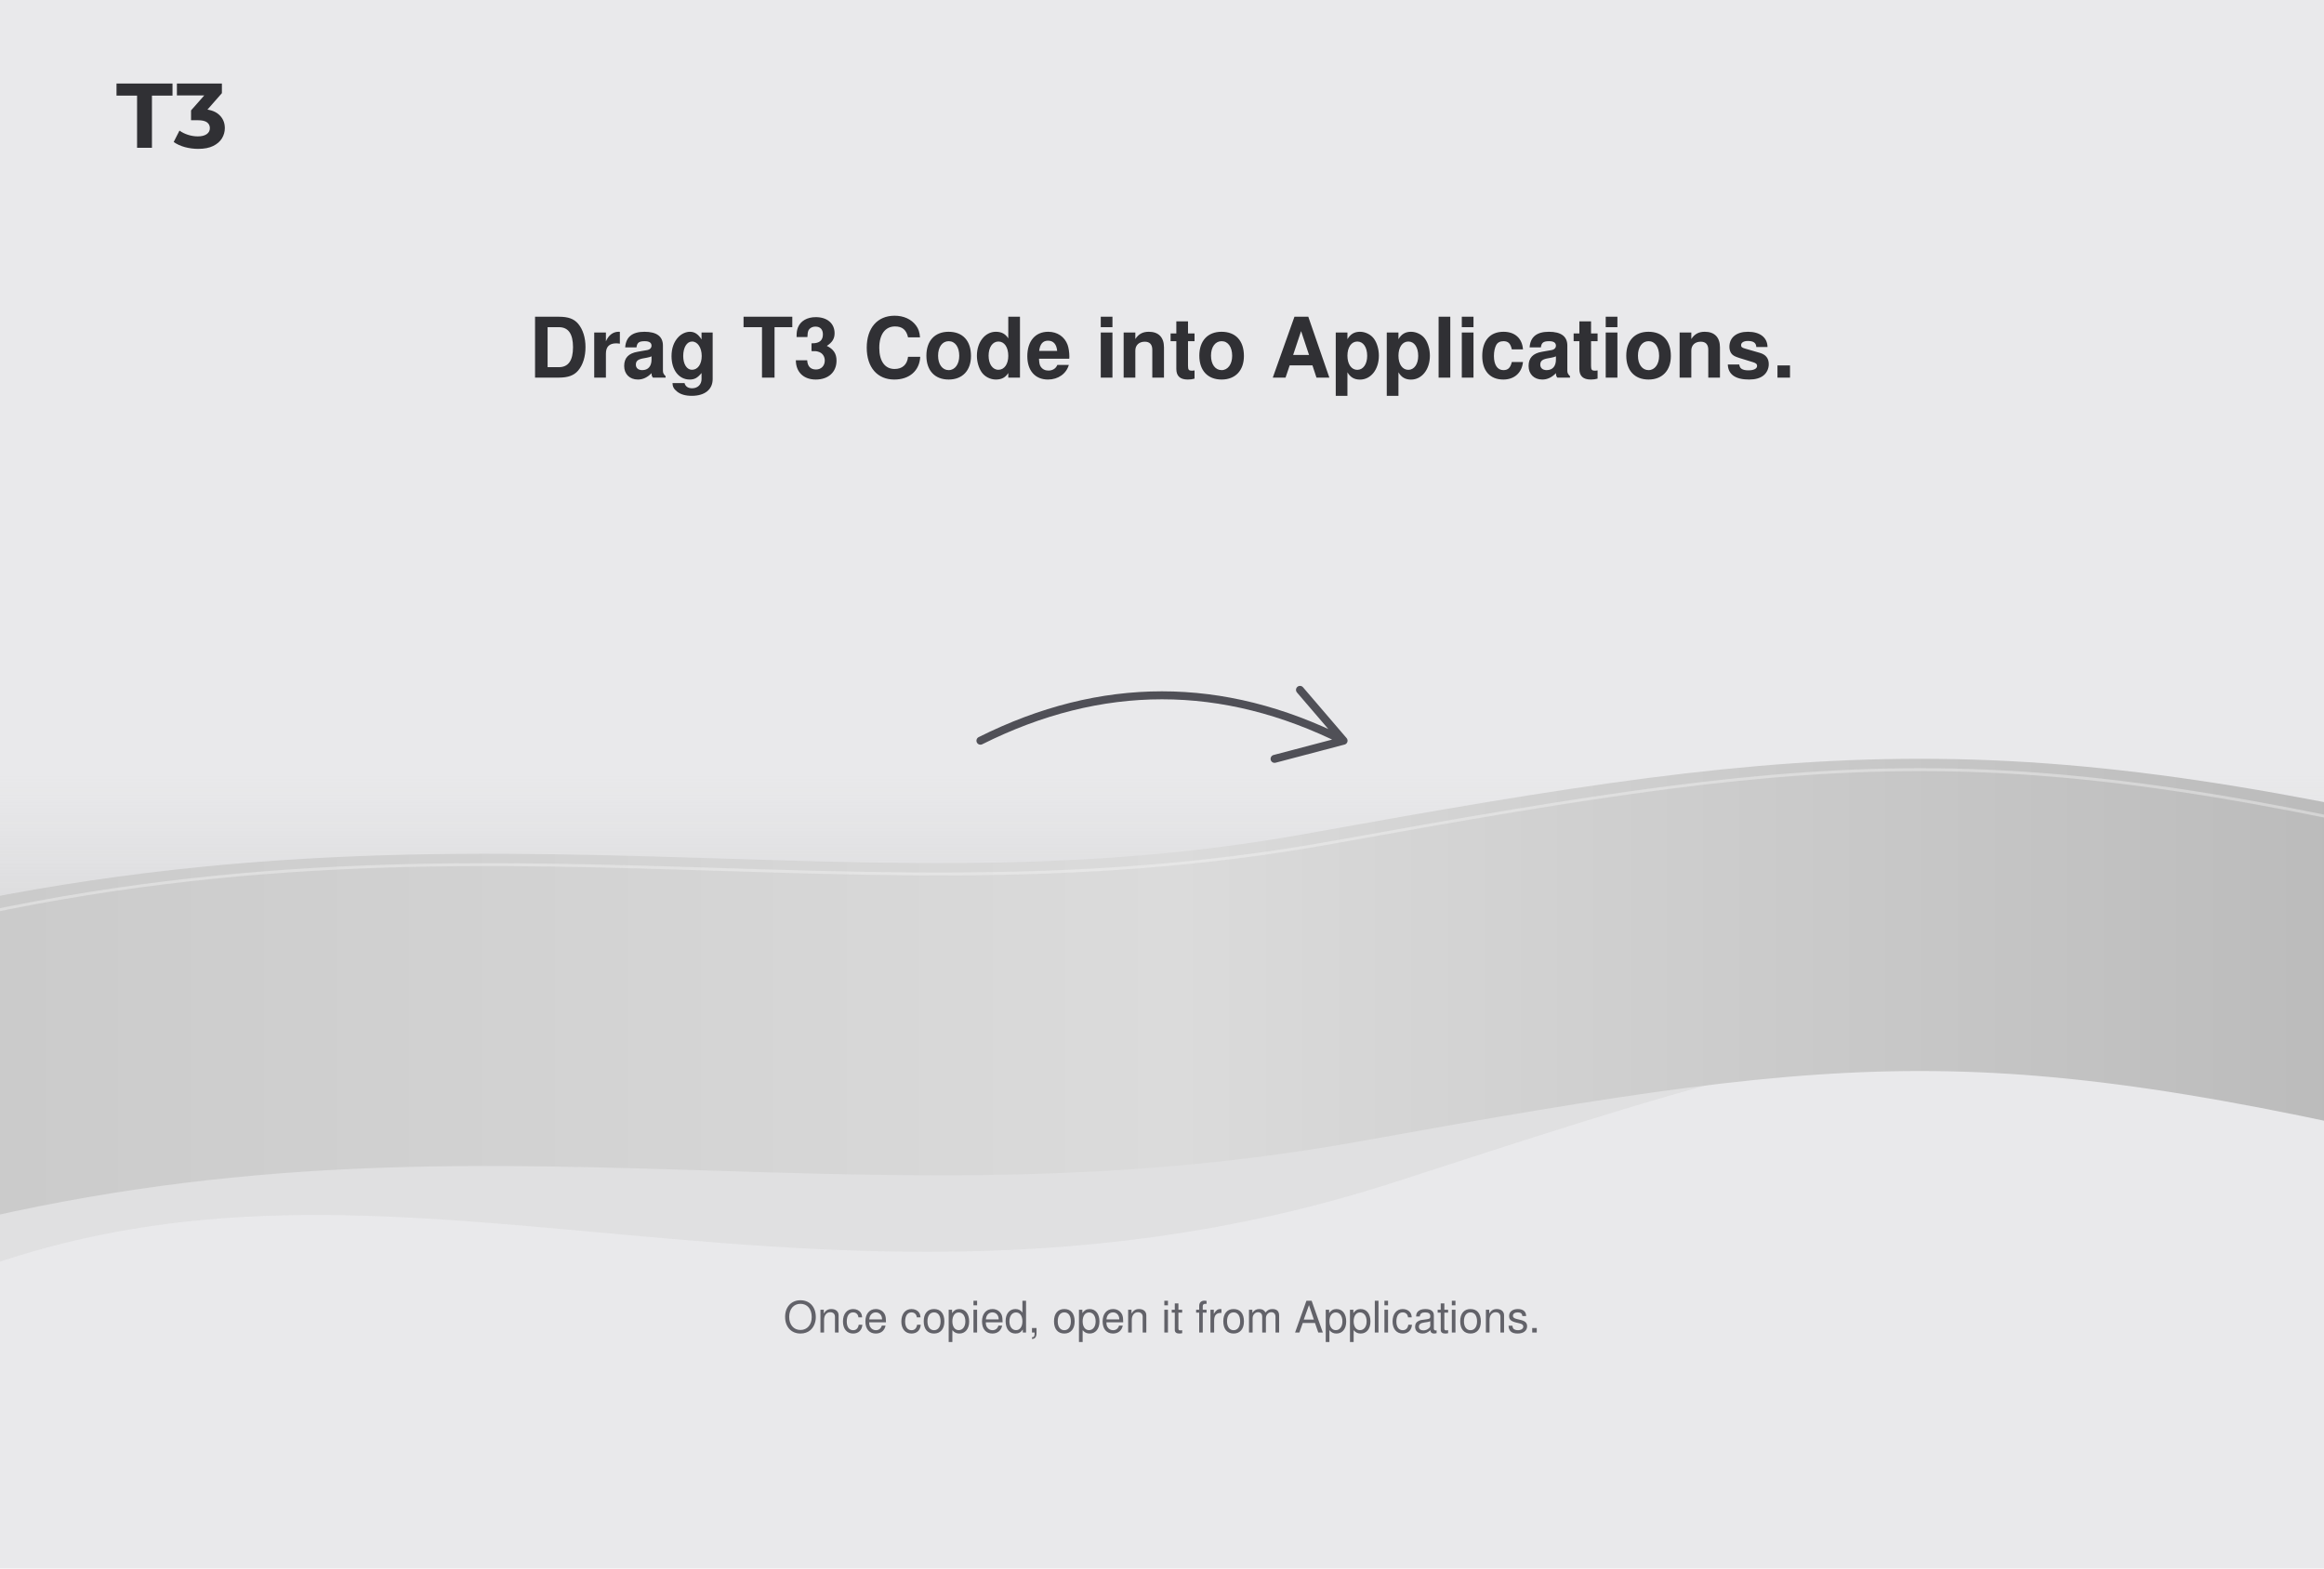
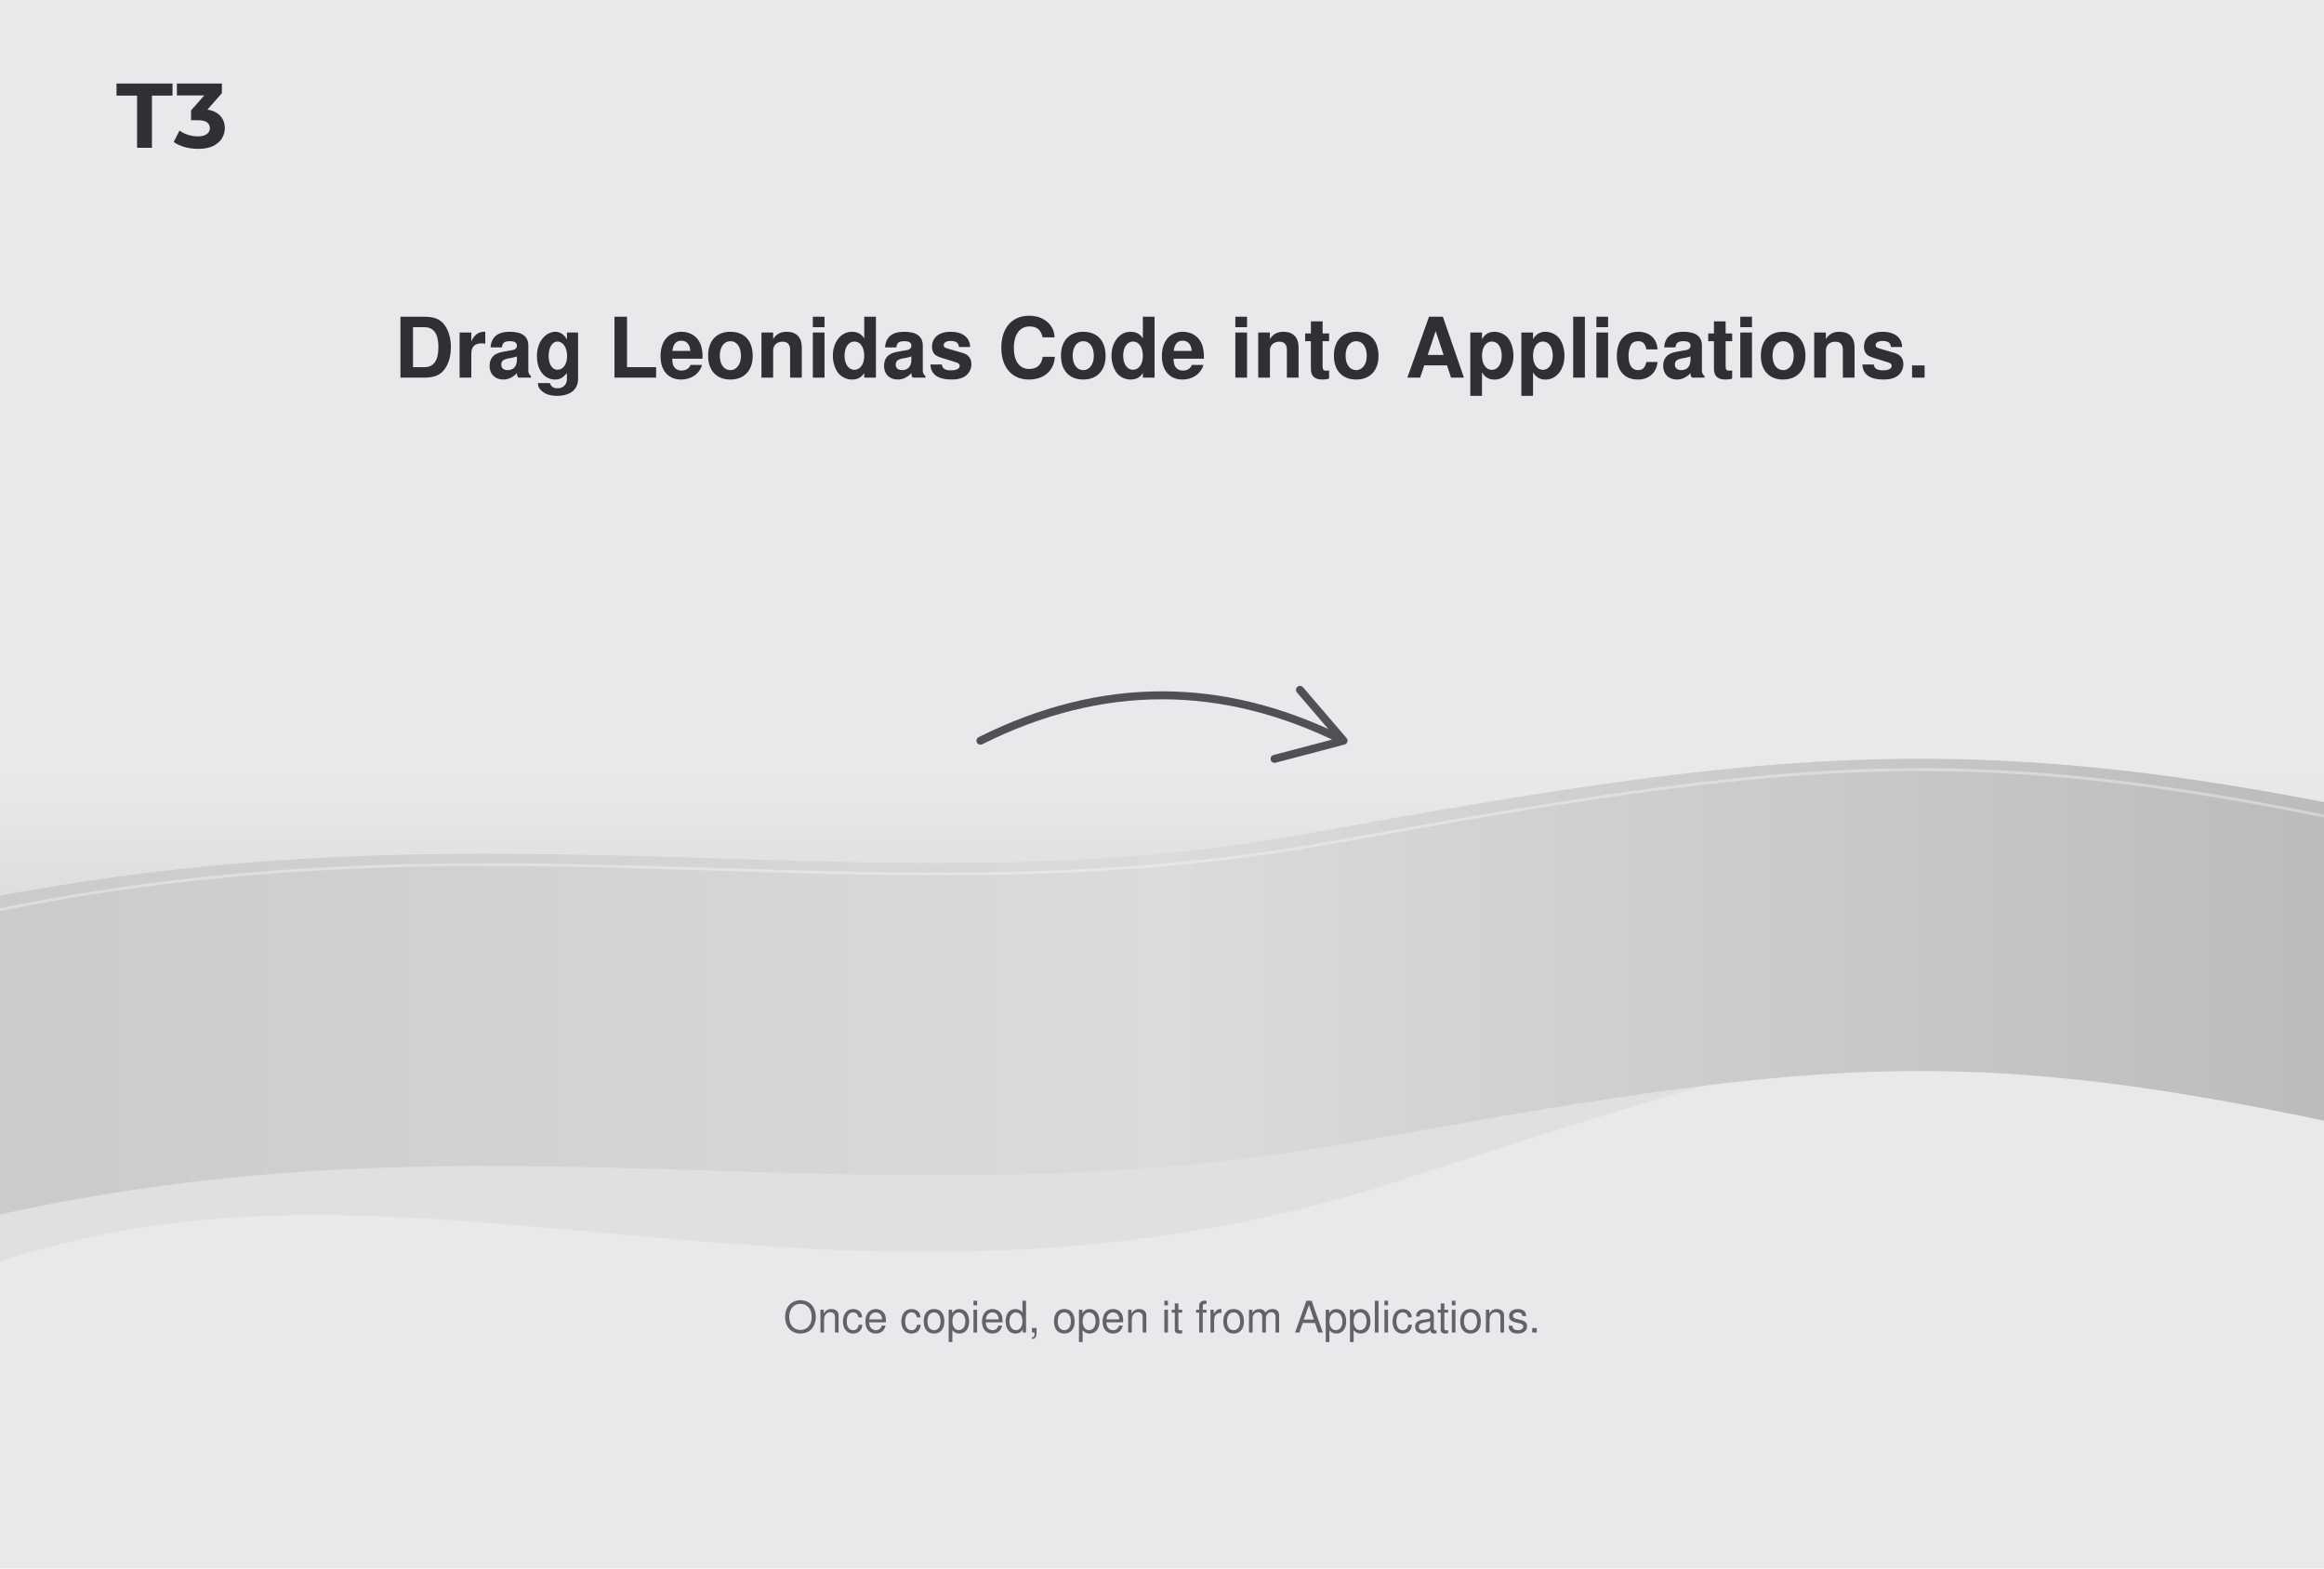
<svg xmlns="http://www.w3.org/2000/svg" width="1280" height="864" viewBox="0 0 640 432">
  <defs>
    <linearGradient id="veil" x1="0" y1="0" x2="0" y2="1">
      <stop stop-color="#B7B7B7" stop-opacity="0" />
      <stop offset=".55" stop-color="#A5A5A5" stop-opacity=".24" />
      <stop offset="1" stop-color="#D1D1D1" stop-opacity=".4" />
    </linearGradient>
    <linearGradient id="silk" x1="0" y1="0" x2="1" y2="0">
      <stop stop-color="#C8C8C8" />
      <stop offset=".5" stop-color="#DBDBDB" />
      <stop offset="1" stop-color="#B5B5B5" />
    </linearGradient>
  </defs>
  <rect width="640" height="432" fill="#E9E9EB" />
  <path d="M-60 293C95 220 214 304 362 256S559 191 707 257" stroke="url(#veil)" stroke-width="146" fill="none" opacity="1" stroke-linecap="round" stroke-linejoin="round" />
  <path d="M-60 306C113 252 223 298 367 272S553 242 707 280" stroke="url(#silk)" stroke-width="86" fill="none" opacity="1" stroke-linecap="round" stroke-linejoin="round" />
  <path d="M-60 266C113 212 223 258 367 232S553 202 707 240" stroke="#F5F5F5" stroke-width="0.8" fill="none" opacity="0.42" stroke-linecap="round" stroke-linejoin="round" />
  <svg x="32" y="23" width="30" height="18" viewBox="15.531 37 94.394 56.96" fill="#303034">
    <path d="M33.451 93V47.56H15.531V37H64.331V47.56H46.411V93H33.451ZM86.725 93.96C82.832 93.96 78.965 93.453 75.125 92.44C71.285 91.373 68.032 89.88 65.365 87.96L70.405 78.04C72.539 79.587 75.019 80.813 77.845 81.72C80.672 82.627 83.525 83.08 86.405 83.08C89.659 83.08 92.219 82.44 94.085 81.16C95.952 79.88 96.885 78.12 96.885 75.88C96.885 73.747 96.059 72.067 94.405 70.84C92.752 69.613 90.085 69 86.405 69H80.485V60.44L96.085 42.76L97.525 47.4H68.165V37H107.365V45.4L91.845 63.08L85.285 59.32H89.045C95.925 59.32 101.125 60.867 104.645 63.96C108.165 67.053 109.925 71.027 109.925 75.88C109.925 79.027 109.099 81.987 107.445 84.76C105.792 87.48 103.259 89.693 99.845 91.4C96.432 93.107 92.059 93.96 86.725 93.96Z" />
  </svg>
-   <text x="320" y="104" fill="#303034" font-family="Helvetica" font-size="23" font-weight="700" text-anchor="middle">Drag T3 Code into Applications.</text>
+   <text x="320" y="104" fill="#303034" font-family="Helvetica" font-size="23" font-weight="700" text-anchor="middle">Drag Leonidas Code into Applications.</text>
  <path d="M270 204Q320 179 370 204M358 190L370 204L351 209" stroke="#505057" stroke-width="2.2" fill="none" opacity="1" stroke-linecap="round" stroke-linejoin="round" />
  <text x="320" y="367" fill="#626269" font-family="Helvetica" font-size="12" font-weight="400" text-anchor="middle">Once copied, open it from Applications.</text>
</svg>
